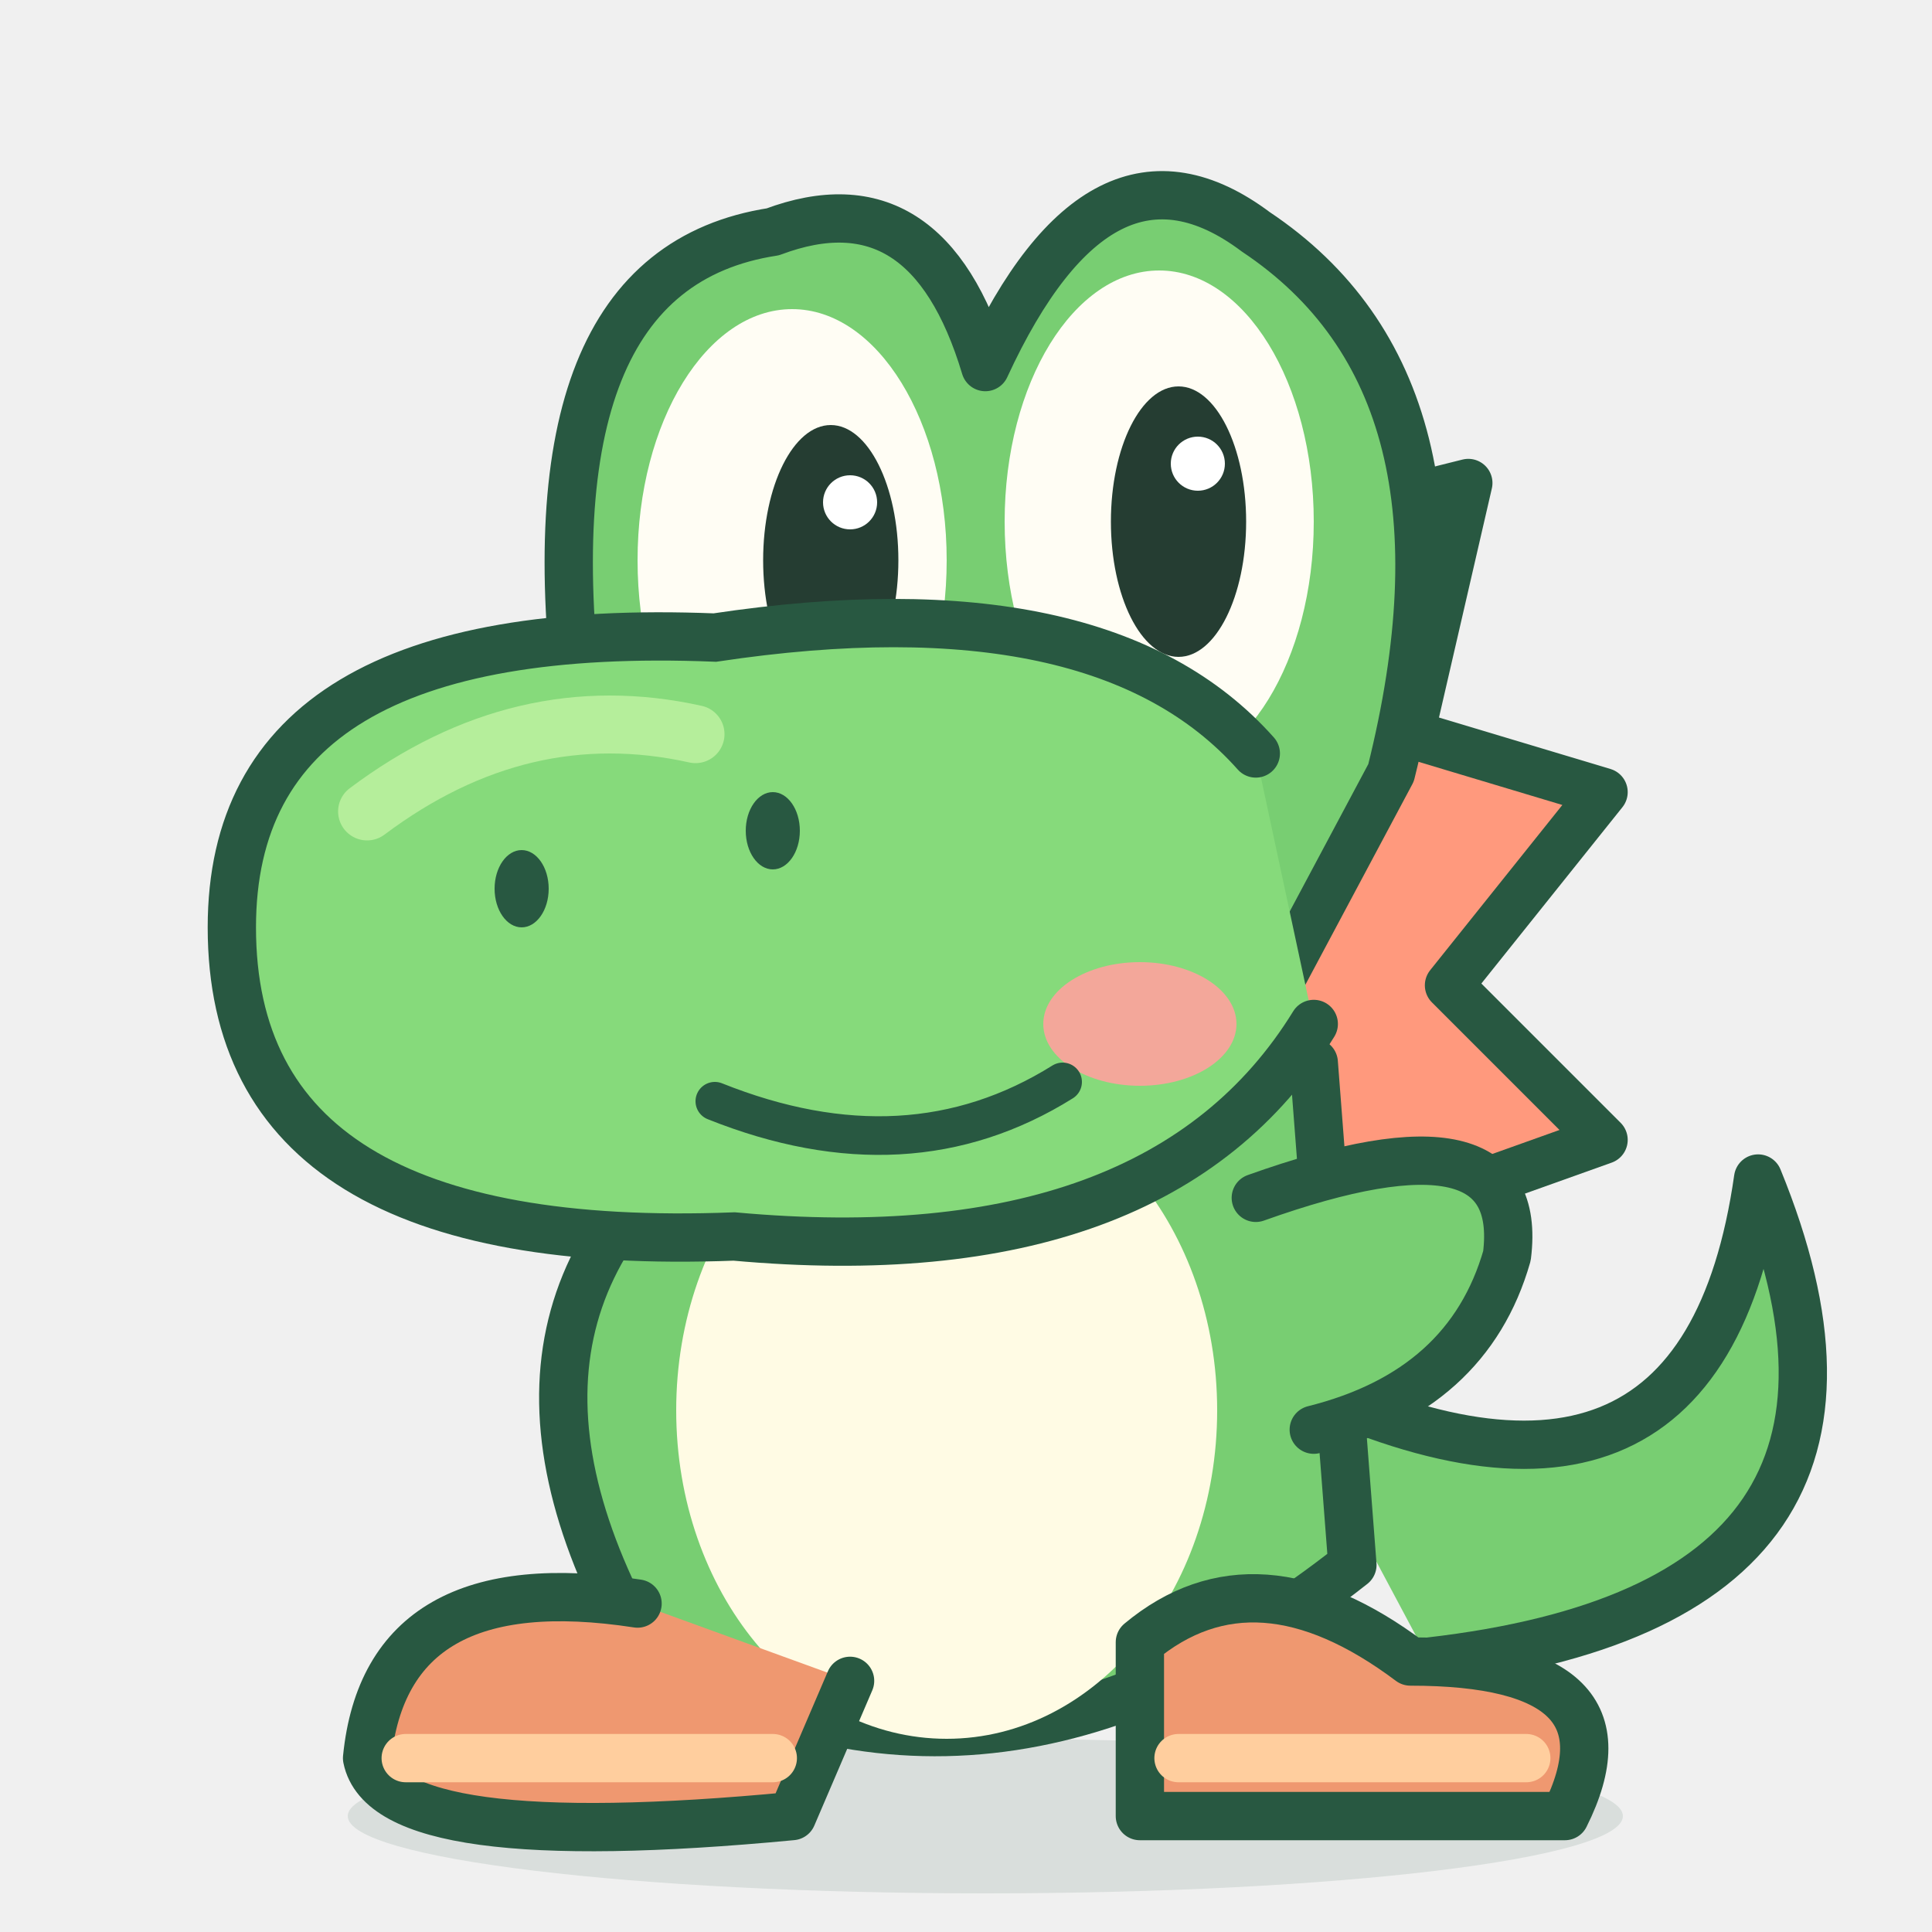
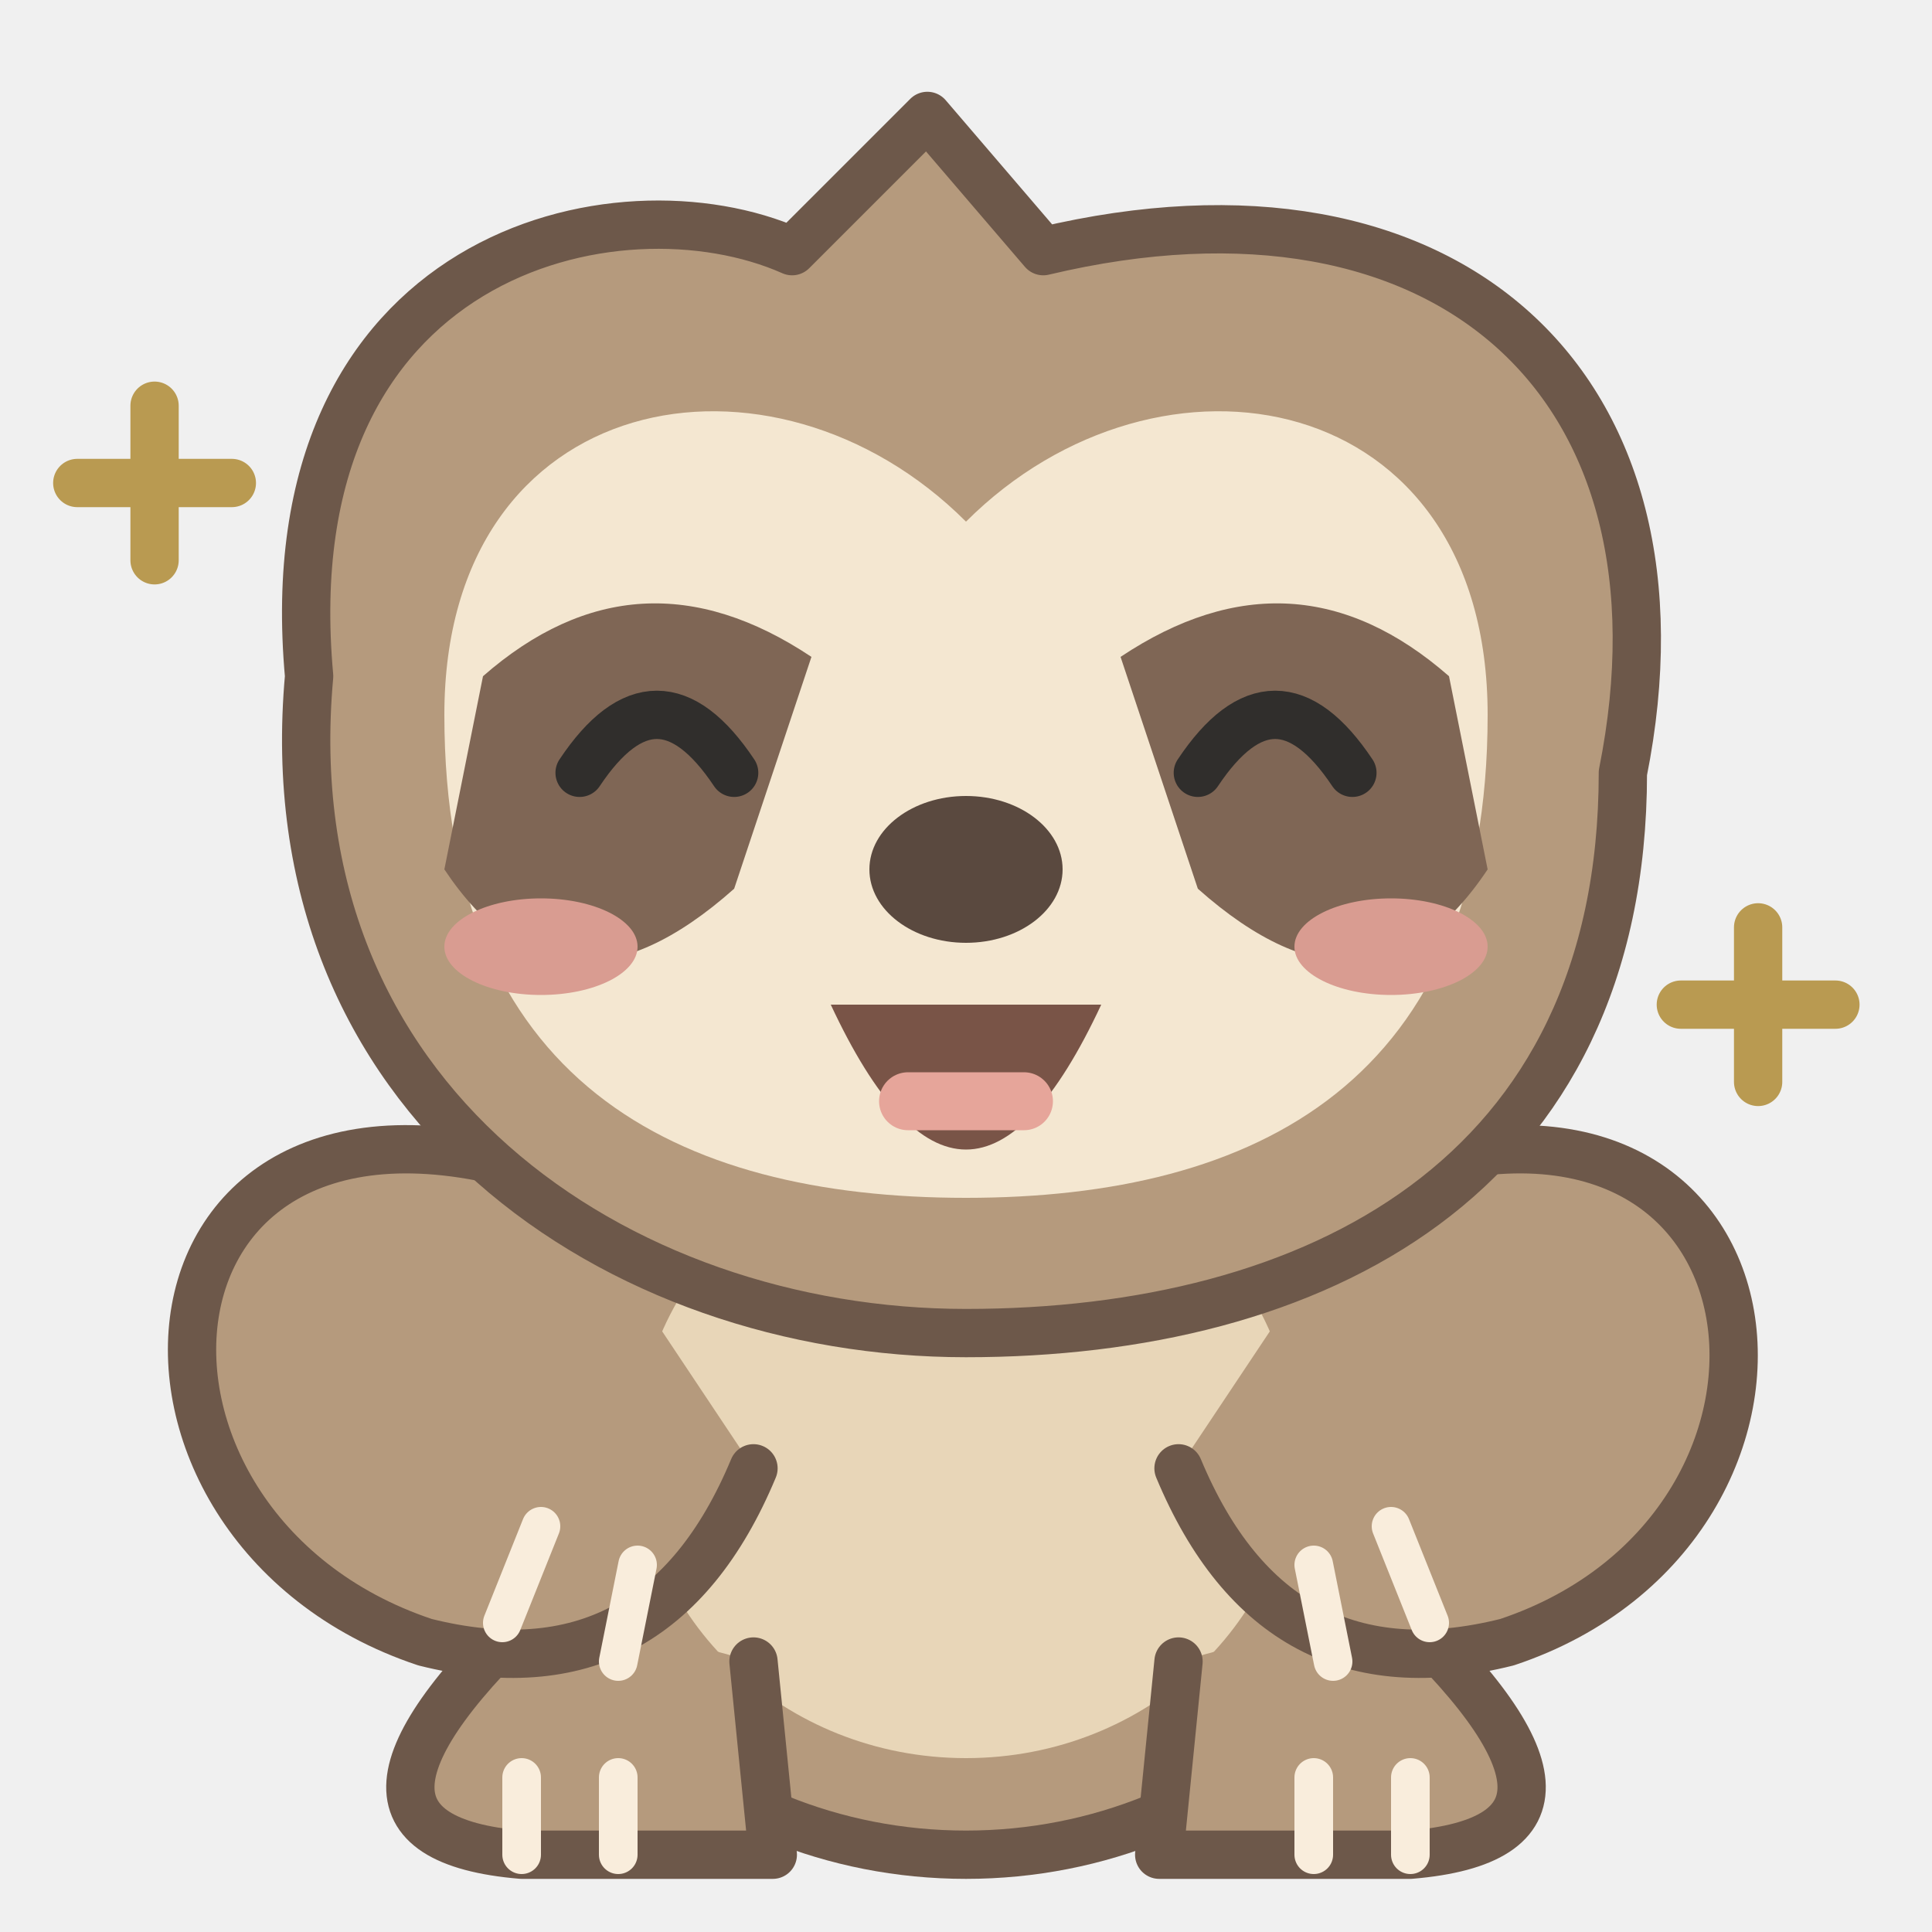
<svg xmlns="http://www.w3.org/2000/svg" width="256" height="256" viewBox="0 0 100 100">
  <defs>
    <g id="yo-body" stroke="#285841" stroke-width="2.5" stroke-linejoin="round" stroke-linecap="round">
      <ellipse cx="51" cy="94" rx="33" ry="4" fill="#285841" opacity=".12" stroke="none" />
      <path d="M66 71Q88 82 91 61Q100 83 74 86" fill="#78CE72" />
      <path d="M64 28l12-3-3 13 10 3-8 10 8 8-14 5" fill="#FF997D" />
      <path d="M39 57Q23 67 33 85Q51 96 70 81L68 55" fill="#78CE72" />
      <ellipse cx="49" cy="73" rx="14" ry="17" fill="#FFFBE4" stroke="none" />
      <path d="M33 83Q20 81 19 91Q20 96 41 94L44 87" fill="#EF9870" />
      <path d="M59 85Q65 80 73 86Q85 86 81 94H59Z" fill="#EF9870" />
      <path d="M21 91h19M61 91h18" stroke="#FFCE9E" />
      <path d="M65 62Q79 57 78 65Q76 72 68 74" fill="#78CE72" />
      <path d="M30 37Q27 14 40 12Q48 9 51 19Q57 6 65 12Q77 20 72 40L64 55H37Z" fill="#78CE72" />
      <ellipse cx="41" cy="29" rx="8" ry="13" fill="#FFFDF4" stroke="none" />
      <ellipse cx="60" cy="27" rx="8" ry="13" fill="#FFFDF4" stroke="none" />
    </g>
    <symbol id="yo" viewBox="0 0 100 100">
      <use href="#yo-body" />
      <ellipse cx="43" cy="29" rx="3.5" ry="7" fill="#253D32" />
      <ellipse cx="61" cy="27" rx="3.5" ry="7" fill="#253D32" />
      <circle cx="44" cy="26" r="1.4" fill="white" />
      <circle cx="62" cy="24" r="1.4" fill="white" />
      <g stroke="#285841" stroke-width="2.5" stroke-linecap="round">
        <path d="M65 39Q57 30 37 33Q12 32 12 48Q12 65 38 64Q60 66 68 53" fill="#86DA7B" />
        <path d="M19 42Q27 36 36 38" stroke="#B5EE9B" stroke-width="3" fill="none" />
        <ellipse cx="27" cy="46" rx="1.4" ry="2" fill="#285841" stroke="none" />
        <ellipse cx="40" cy="43" rx="1.4" ry="2" fill="#285841" stroke="none" />
        <ellipse cx="59" cy="53" rx="5" ry="3.2" fill="#F3A79A" stroke="none" />
      </g>
      <path d="M37 57Q47 61 55 56" fill="none" stroke="#285841" stroke-width="2" stroke-linecap="round" />
    </symbol>
    <symbol id="yo-head" viewBox="0 0 100 100">
      <use href="#yo-body" />
      <ellipse cx="43" cy="29" rx="3.5" ry="7" fill="#253D32" />
      <ellipse cx="61" cy="27" rx="3.5" ry="7" fill="#253D32" />
      <circle cx="44" cy="26" r="1.4" fill="white" />
      <circle cx="62" cy="24" r="1.4" fill="white" />
      <g stroke="#285841" stroke-width="2.5" stroke-linecap="round">
        <path d="M65 39Q57 30 37 33Q12 32 12 48Q12 65 38 64Q60 66 68 53" fill="#86DA7B" />
        <path d="M19 42Q27 36 36 38" stroke="#B5EE9B" stroke-width="3" fill="none" />
        <ellipse cx="27" cy="46" rx="1.4" ry="2" fill="#285841" stroke="none" />
        <ellipse cx="40" cy="43" rx="1.4" ry="2" fill="#285841" stroke="none" />
        <ellipse cx="59" cy="53" rx="5" ry="3.2" fill="#F3A79A" stroke="none" />
      </g>
      <path d="M37 57Q47 61 55 56" fill="none" stroke="#285841" stroke-width="2" stroke-linecap="round" />
    </symbol>
    <symbol id="yo-happy" viewBox="0 0 100 100">
      <use href="#yo-body" />
      <path d="M37 29q5-8 10 0M55 27q5-8 10 0" stroke="#285841" stroke-width="3" fill="none" stroke-linecap="round" />
      <g stroke="#285841" stroke-width="2.5" stroke-linecap="round">
        <path d="M65 39Q57 30 37 33Q12 32 12 48Q12 65 38 64Q60 66 68 53" fill="#86DA7B" />
        <path d="M19 42Q27 36 36 38" stroke="#B5EE9B" stroke-width="3" fill="none" />
        <ellipse cx="27" cy="46" rx="1.4" ry="2" fill="#285841" stroke="none" />
        <ellipse cx="40" cy="43" rx="1.4" ry="2" fill="#285841" stroke="none" />
        <ellipse cx="59" cy="53" rx="5" ry="3.2" fill="#F3A79A" stroke="none" />
      </g>
      <path d="M35 55Q46 72 56 55Z" fill="#864A4F" />
      <path d="M40 60q6-4 11 0" stroke="#F9ADAF" stroke-width="3" />
      <path d="M12 15v10M7 20h10M84 32v8M80 36h8" stroke="#E9AE39" stroke-width="3" stroke-linecap="round" />
    </symbol>
    <symbol id="yo-oops" viewBox="0 0 100 100">
      <use href="#yo-body" />
      <ellipse cx="43" cy="29" rx="3.5" ry="7" fill="#253D32" />
      <ellipse cx="61" cy="27" rx="3.5" ry="7" fill="#253D32" />
      <circle cx="44" cy="26" r="1.4" fill="white" />
      <circle cx="62" cy="24" r="1.4" fill="white" />
      <g stroke="#285841" stroke-width="2.5" stroke-linecap="round">
        <path d="M65 39Q57 30 37 33Q12 32 12 48Q12 65 38 64Q60 66 68 53" fill="#86DA7B" />
        <path d="M19 42Q27 36 36 38" stroke="#B5EE9B" stroke-width="3" fill="none" />
        <ellipse cx="27" cy="46" rx="1.4" ry="2" fill="#285841" stroke="none" />
        <ellipse cx="40" cy="43" rx="1.4" ry="2" fill="#285841" stroke="none" />
        <ellipse cx="59" cy="53" rx="5" ry="3.2" fill="#F3A79A" stroke="none" />
      </g>
      <ellipse cx="46" cy="57" rx="3" ry="4" fill="#864A4F" />
      <path d="M80 17q-9 13 0 13q8 0 0-13" fill="#8DCFEF" />
    </symbol>
    <g id="ko-body" stroke="#485568" stroke-width="2.5" stroke-linecap="round" stroke-linejoin="round">
      <ellipse cx="50" cy="94" rx="31" ry="4" fill="#485568" opacity=".12" stroke="none" />
      <ellipse cx="50" cy="73" rx="24" ry="22" fill="#A9B6C9" />
      <ellipse cx="50" cy="76" rx="15" ry="15" fill="#FFF8E9" stroke="none" />
      <ellipse cx="32" cy="89" rx="12" ry="7" fill="#8F9EB6" />
      <ellipse cx="68" cy="89" rx="12" ry="7" fill="#8F9EB6" />
      <path d="M28 89h7M65 89h7" stroke="#DADEEB" />
      <path d="M30 61Q18 60 20 71Q25 78 34 70" fill="#A9B6C9" />
      <path d="M68 61Q78 52 82 59Q85 66 72 72" fill="#A9B6C9" />
      <path d="M76 75Q82 61 85 45" stroke="#537C61" />
      <path d="M82 62Q68 57 75 49Q85 48 82 62M84 54Q83 39 93 41Q98 50 84 54" fill="#A9CF9C" stroke="#537C61" stroke-width="1.8" />
      <path d="M29 22Q17 9 7 21Q0 33 10 43Q18 48 29 40M71 22Q83 9 93 21Q100 33 90 43Q82 48 71 40" fill="#A9B6C9" />
      <ellipse cx="17" cy="30" rx="9" ry="11" fill="#E1C5D5" stroke="none" />
      <ellipse cx="83" cy="30" rx="9" ry="11" fill="#E1C5D5" stroke="none" />
      <path d="M18 39Q17 19 37 17L43 11L48 16L55 10L58 17Q83 18 82 41Q83 63 51 65Q19 65 18 39Z" fill="#BEC8D8" />
      <path d="M25 39Q23 55 39 59Q53 67 68 56Q77 48 72 40Q65 34 55 41Q49 43 44 40Q34 33 25 39" fill="#F9F5EE" stroke="none" />
      <ellipse cx="29" cy="48" rx="5" ry="3.3" fill="#EBAFBC" stroke="none" />
      <ellipse cx="71" cy="48" rx="5" ry="3.3" fill="#EBAFBC" stroke="none" />
      <path d="M43 38Q42 29 50 29Q59 29 57 39L55 48Q50 53 45 48Z" fill="#485568" stroke="none" />
      <ellipse cx="48" cy="35" rx="2" ry="3" fill="#7C8BA2" stroke="none" />
    </g>
    <symbol id="ko" viewBox="0 0 100 100">
      <use href="#ko-body" />
      <g class="mascot-eyes" fill="#364559">
        <ellipse cx="33" cy="38" rx="3" ry="4" />
        <ellipse cx="67" cy="38" rx="3" ry="4" />
        <circle cx="34" cy="36.5" r="1" fill="white" />
        <circle cx="68" cy="36.5" r="1" fill="white" />
      </g>
      <path d="M45 55Q50 60 55 55" fill="none" stroke="#485568" stroke-width="2" stroke-linecap="round" />
    </symbol>
    <symbol id="ko-head" viewBox="0 0 100 100">
      <use href="#ko" />
    </symbol>
    <g id="pig-body" stroke="#885568" stroke-width="2.5" stroke-linecap="round" stroke-linejoin="round">
      <path d="M77 73c20 8 20-12 11-10-8 2-2 10 3 6" fill="none" stroke="#D98C9F" stroke-width="4" />
      <ellipse cx="50" cy="72" rx="25" ry="23" fill="#F7B9C6" />
      <ellipse cx="50" cy="75" rx="16" ry="16" fill="#FFE6DF" stroke="none" />
      <path d="M28 82q-11 13 0 13h12l-1-11M61 84l-1 11h12q11 0 0-13" fill="#D58C9E" />
      <path d="M31 89v5M69 89v5" fill="none" />
      <path d="M25 67q-15-4-11 7t16 2M75 67q15-4 11 7t-16 2" fill="#F7B9C6" />
      <path d="M21 32Q9 19 17 6q17 1 23 16M60 22Q66 7 83 6q9 13-4 26" fill="#F7B9C6" />
      <path d="M24 25l-3-11 11 8M68 22l11-8-3 11" fill="#E893AA" stroke="none" />
      <ellipse cx="50" cy="40" rx="34" ry="29" fill="#FBC7D0" />
      <path d="M43 14q9-12 14 1" fill="none" stroke="#D58C9E" />
      <ellipse cx="26" cy="47" rx="6" ry="3.5" fill="#EE92A9" stroke="none" />
      <ellipse cx="74" cy="47" rx="6" ry="3.5" fill="#EE92A9" stroke="none" />
      <ellipse cx="50" cy="46" rx="14" ry="10" fill="#EE9DB2" stroke="#C27891" stroke-width="2" />
      <ellipse cx="45" cy="46" rx="2.2" ry="3" fill="#A9637D" stroke="none" />
      <ellipse cx="55" cy="46" rx="2.2" ry="3" fill="#A9637D" stroke="none" />
    </g>
    <symbol id="pig" viewBox="0 0 100 100">
      <use href="#pig-body" />
      <g class="mascot-eyes" fill="#674756">
        <ellipse cx="32" cy="33" rx="3" ry="4" />
        <ellipse cx="68" cy="33" rx="3" ry="4" />
        <circle cx="33" cy="31.5" r="1" fill="white" />
        <circle cx="69" cy="31.5" r="1" fill="white" />
      </g>
      <path d="M45 60q5 5 10 0" fill="none" stroke="#885568" stroke-width="2" stroke-linecap="round" />
    </symbol>
    <symbol id="pig-head" viewBox="0 0 100 100">
      <use href="#pig" />
    </symbol>
    <g id="sloth-body" stroke="#6D584A" stroke-width="2.5" stroke-linecap="round" stroke-linejoin="round">
      <ellipse cx="50" cy="72" rx="25" ry="24" fill="#B59A7D" />
      <ellipse cx="50" cy="75" rx="17" ry="16" fill="#E8D6B8" stroke="none" />
      <path d="M28 83q-13 12-1 13h13l-1-10M61 86l-1 10h13q12-1-1-13" fill="#B59A7D" />
      <path d="M27 92v4m5-4v4m36-4v4m5-4v4" stroke="#F9EDDC" stroke-width="2" />
      <path d="M29 61C6 53 4 79 22 85q12 3 17-9M71 61c22-8 25 18 7 24q-12 3-17-9" fill="#B59A7D" />
      <path d="M28 79l-2 5m7-3-1 5m36-5 1 5m3-7 2 5" stroke="#F9EDDC" stroke-width="2" />
      <path d="M16 35C14 13 32 9 41 13l7-7 6 7C75 8 88 20 84 40c0 21-16 29-34 29S14 57 16 35Z" fill="#B59A7D" />
      <path d="M23 37c0-17 17-20 27-10 10-10 27-7 27 10 0 19-12 25-27 25S23 56 23 37Z" fill="#F4E7D1" stroke="none" />
      <path d="M25 35q8-7 17-1l-4 12q-9 8-15-1Z M75 35q-8-7-17-1l4 12q9 8 15-1Z" fill="#7F6655" stroke="none" />
      <ellipse cx="50" cy="45" rx="5" ry="3.8" fill="#5A493F" stroke="none" />
      <ellipse cx="28" cy="49" rx="5" ry="2.5" fill="#D99C91" stroke="none" />
      <ellipse cx="72" cy="49" rx="5" ry="2.5" fill="#D99C91" stroke="none" />
    </g>
    <symbol id="sloth" viewBox="0 0 100 100">
      <use href="#sloth-body" />
      <g class="mascot-eyes" fill="#302E2C">
        <circle cx="34" cy="39" r="3.2" />
        <circle cx="66" cy="39" r="3.2" />
        <circle cx="35" cy="38" r="1" fill="white" />
        <circle cx="67" cy="38" r="1" fill="white" />
      </g>
      <path d="M43 53q7 7 14 0" fill="none" stroke="#6D584A" stroke-width="2" stroke-linecap="round" />
    </symbol>
    <symbol id="sloth-head" viewBox="0 0 100 100">
      <use href="#sloth" />
    </symbol>
    <symbol id="sloth-happy" viewBox="0 0 100 100">
      <use href="#sloth-body" />
      <path d="M30 40q4-6 8 0M62 40q4-6 8 0" fill="none" stroke="#302E2C" stroke-width="2.5" stroke-linecap="round" />
      <path d="M43 52q7 15 14 0Z" fill="#795447" />
      <path d="M47 57h6" stroke="#E6A59A" stroke-width="3" stroke-linecap="round" />
      <path d="M8 21v8M4 25h8M91 48v8M87 52h8" stroke="#B99A51" stroke-width="2.5" stroke-linecap="round" />
    </symbol>
    <symbol id="sloth-oops" viewBox="0 0 100 100">
      <use href="#sloth-body" />
      <circle cx="34" cy="39" r="4" fill="white" />
      <circle cx="66" cy="39" r="4" fill="white" />
      <circle cx="34" cy="40" r="2" fill="#302E2C" />
      <circle cx="66" cy="40" r="2" fill="#302E2C" />
      <ellipse cx="50" cy="55" rx="3" ry="4" fill="#795447" />
      <path d="M88 16q-6 10 0 10q6 0 0-10" fill="#88C9E7" />
    </symbol>
    <symbol id="pig-happy" viewBox="0 0 100 100">
      <use href="#pig-body" />
      <path d="M28 34q4-7 8 0M64 34q4-7 8 0" fill="none" stroke="#674756" stroke-width="2.5" stroke-linecap="round" />
      <path d="M44 58q6 14 12 0Z" fill="#885568" />
      <path d="M48 62h4" stroke="#F7ADC0" stroke-width="3" stroke-linecap="round" />
      <path d="M7 38c-7-7-8 4 0 8 8-4 7-15 0-8M92 18c-7-7-8 4 0 8 8-4 7-15 0-8" fill="#E784A4" />
    </symbol>
    <symbol id="pig-oops" viewBox="0 0 100 100">
      <use href="#pig-body" />
      <circle cx="32" cy="33" r="4" fill="white" />
      <circle cx="68" cy="33" r="4" fill="white" />
      <circle cx="32" cy="34" r="2" fill="#674756" />
      <circle cx="68" cy="34" r="2" fill="#674756" />
      <ellipse cx="50" cy="61" rx="3" ry="4" fill="#885568" />
      <path d="M89 27q-6 10 0 10q6 0 0-10" fill="#88C9E7" />
    </symbol>
    <symbol id="ko-happy" viewBox="0 0 100 100">
      <use href="#ko-body" />
      <path d="M29 39q4-7 8 0M63 39q4-7 8 0" fill="none" stroke="#485568" stroke-width="2.5" stroke-linecap="round" />
      <path d="M43 53Q50 68 57 53Z" fill="#8B596B" />
      <path d="M47 58q3-2 6 0" fill="none" stroke="#F1ABB9" stroke-width="3" />
      <path d="M9 56v8M5 60h8M90 10v8M86 14h8" stroke="#D5AB49" stroke-width="2.5" stroke-linecap="round" />
    </symbol>
    <symbol id="ko-oops" viewBox="0 0 100 100">
      <use href="#ko-body" />
      <circle cx="33" cy="38" r="4" fill="white" />
      <circle cx="67" cy="38" r="4" fill="white" />
      <circle cx="33" cy="39" r="2" fill="#364559" />
      <circle cx="67" cy="39" r="2" fill="#364559" />
      <ellipse cx="50" cy="56" rx="3" ry="4" fill="#8B596B" />
      <path d="M84 9q-6 10 0 10q6 0 0-10" fill="#88C9E7" />
    </symbol>
    <symbol id="egg" viewBox="0 0 100 100">
      <path d="M50 12 C 30 12, 22 40, 22 58 C 22 78, 34 90, 50 90 C 66 90, 78 78, 78 58 C 78 40, 70 12, 50 12 Z" fill="#FFFDF7" stroke="#8FA394" stroke-width="3" />
      <circle cx="40" cy="40" r="5" fill="#7FCB85" />
      <circle cx="58" cy="52" r="6" fill="#7FCB85" />
      <circle cx="42" cy="66" r="4.5" fill="#7FCB85" />
      <circle cx="60" cy="30" r="3.5" fill="#7FCB85" />
    </symbol>
    <symbol id="xmark" viewBox="0 0 100 100">
      <path d="M22 22 L78 78 M78 22 L22 78" stroke="#2B3A2E" stroke-width="14" stroke-linecap="round" />
    </symbol>
    <symbol id="i-undo" viewBox="0 0 24 24">
      <path d="M9 14 4 9l5-5" fill="none" stroke="currentColor" stroke-width="2.4" stroke-linecap="round" stroke-linejoin="round" />
      <path d="M4 9h9.5a5.5 5.5 0 0 1 0 11H11" fill="none" stroke="currentColor" stroke-width="2.4" stroke-linecap="round" />
    </symbol>
    <symbol id="i-bulb" viewBox="0 0 24 24">
      <path d="M9 18h6M10 21h4" stroke="currentColor" stroke-width="2.4" stroke-linecap="round" />
      <path d="M12 3a6.5 6.5 0 0 0-3.8 11.8c.5.4.8 1 .8 1.7V17h6v-.5c0-.7.3-1.3.8-1.7A6.5 6.5 0 0 0 12 3Z" fill="none" stroke="currentColor" stroke-width="2.4" stroke-linejoin="round" />
    </symbol>
    <symbol id="i-clear" viewBox="0 0 24 24">
      <path d="M4 12a8 8 0 1 0 2.3-5.7" fill="none" stroke="currentColor" stroke-width="2.4" stroke-linecap="round" />
      <path d="M6 3v4h4" fill="none" stroke="currentColor" stroke-width="2.4" stroke-linecap="round" stroke-linejoin="round" />
    </symbol>
    <symbol id="i-next" viewBox="0 0 24 24">
      <path d="M5 12h13M13 6l6 6-6 6" fill="none" stroke="currentColor" stroke-width="2.6" stroke-linecap="round" stroke-linejoin="round" />
    </symbol>
    <symbol id="i-gear" viewBox="0 0 24 24">
      <circle cx="12" cy="12" r="3.2" fill="none" stroke="currentColor" stroke-width="2.2" />
      <path d="M12 2.5v3M12 18.5v3M2.5 12h3M18.5 12h3M5.3 5.3l2.1 2.1M16.6 16.6l2.1 2.1M5.3 18.7l2.1-2.1M16.6 7.4l2.1-2.1" stroke="currentColor" stroke-width="2.2" stroke-linecap="round" />
    </symbol>
    <symbol id="i-help" viewBox="0 0 24 24">
      <circle cx="12" cy="12" r="9.5" fill="none" stroke="currentColor" stroke-width="2.2" />
      <path d="M9.5 9.5a2.5 2.5 0 1 1 3.5 2.3c-.7.4-1 .9-1 1.7" fill="none" stroke="currentColor" stroke-width="2.2" stroke-linecap="round" />
      <circle cx="12" cy="17" r="1.3" fill="currentColor" />
    </symbol>
    <symbol id="i-share" viewBox="0 0 24 24">
      <path d="M12 3v12M8 7l4-4 4 4" fill="none" stroke="currentColor" stroke-width="2.4" stroke-linecap="round" stroke-linejoin="round" />
      <path d="M5 12v7a1 1 0 0 0 1 1h12a1 1 0 0 0 1-1v-7" fill="none" stroke="currentColor" stroke-width="2.4" stroke-linecap="round" />
    </symbol>
    <symbol id="i-flame" viewBox="0 0 24 24">
      <path d="M12 22c4.4 0 7-2.8 7-6.6 0-3.2-2-5.3-3.4-7.2-.5 1.4-1.3 2.3-2.4 2.6.3-3-1-6.3-3.6-7.8.2 2.6-1 4.4-2.4 6.2C5.9 10.9 5 12.7 5 15.4 5 19.2 7.6 22 12 22Z" fill="currentColor" />
    </symbol>
  </defs>
  <g transform="">
-     <use href="#yo" />
+     <use href="#sloth-happy" />
  </g>
</svg>
